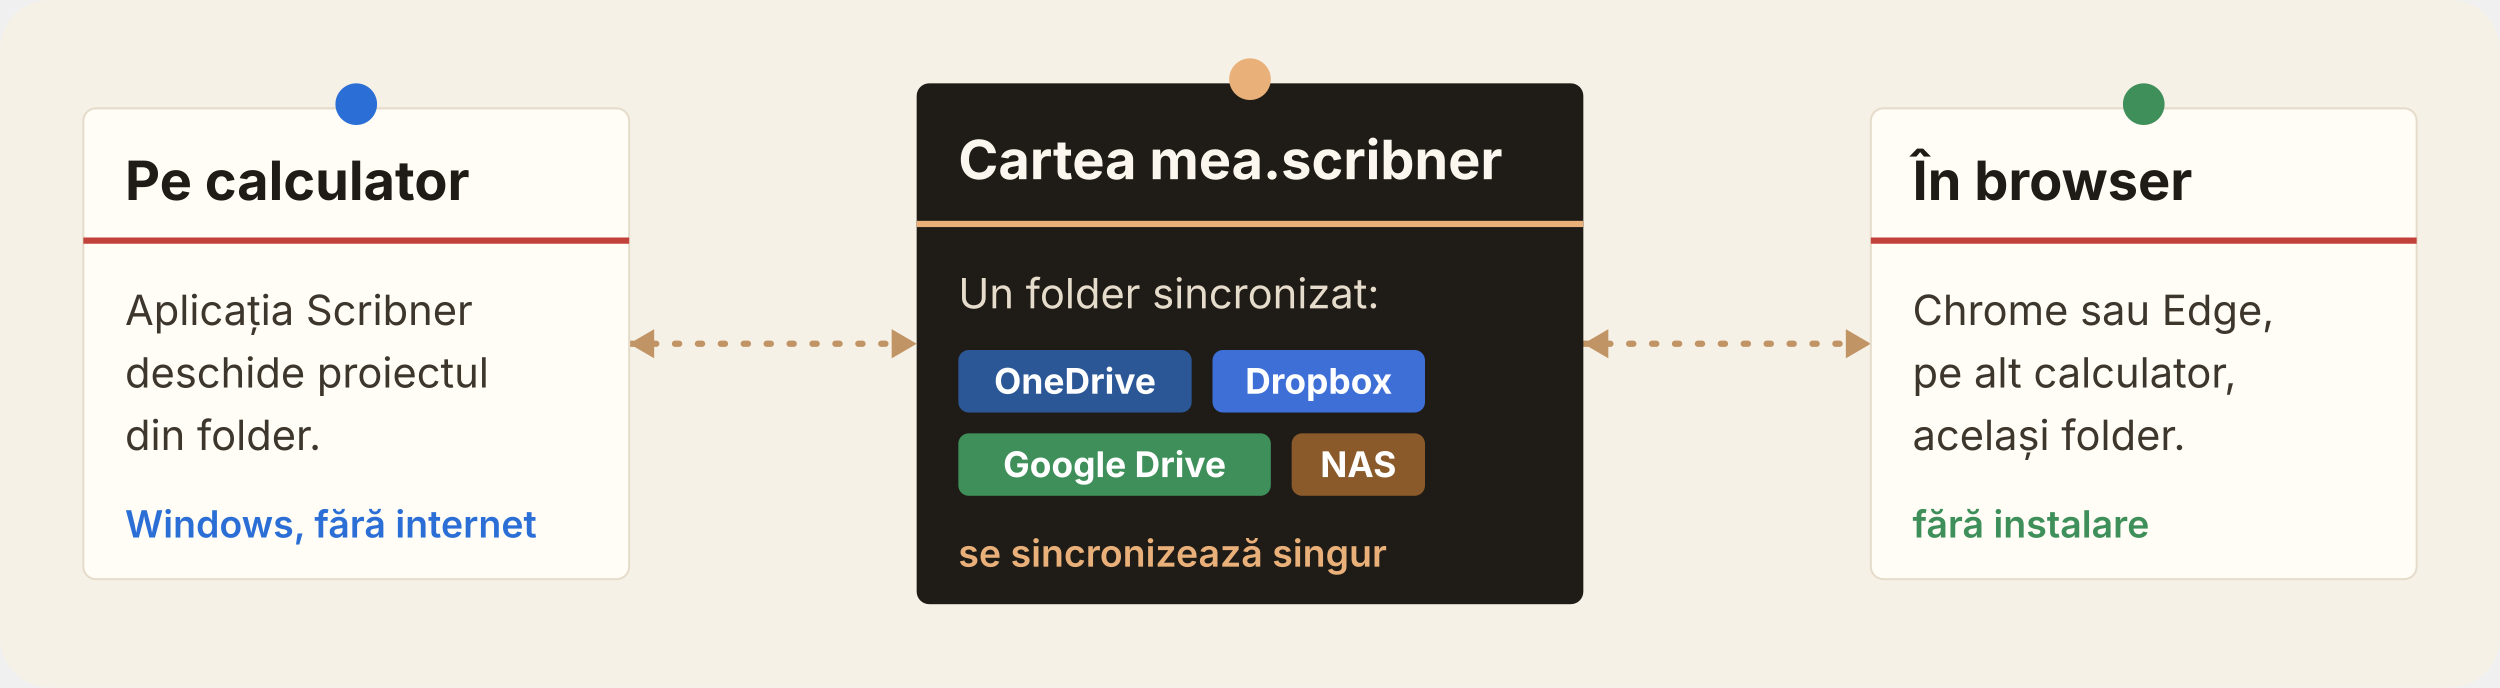
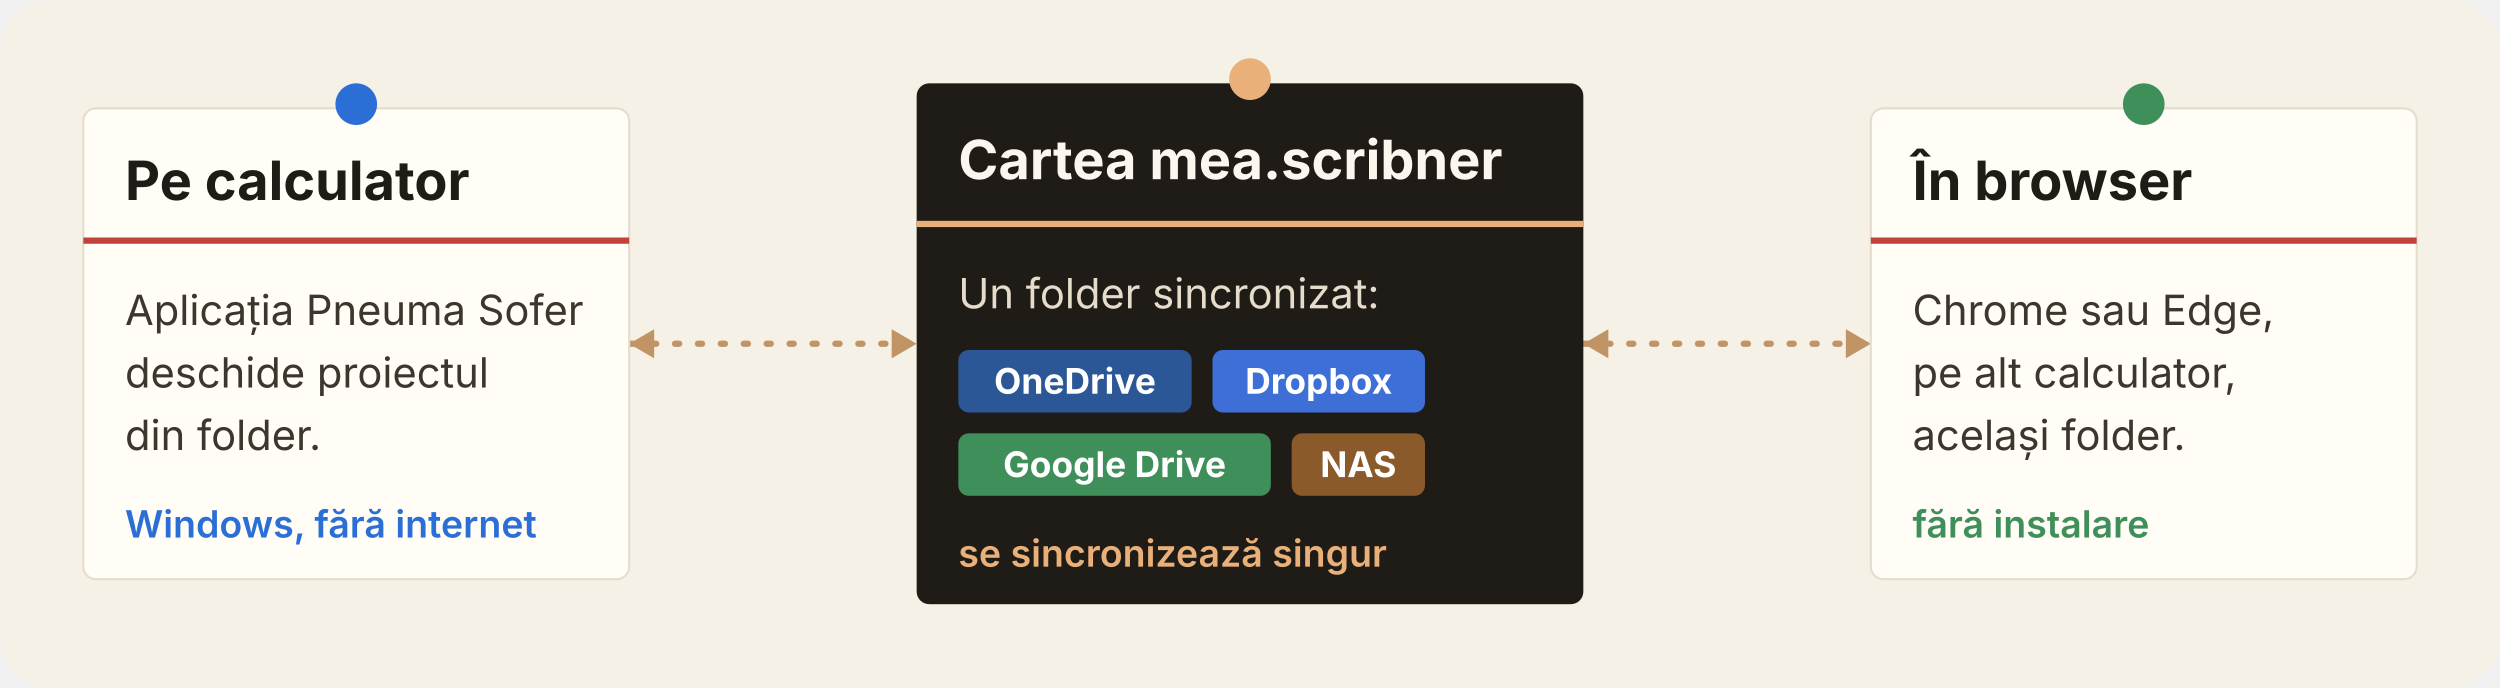
<svg xmlns="http://www.w3.org/2000/svg" width="1200" height="330" viewBox="0 0 1200 330" role="img" aria-labelledby="t d">
  <rect width="1200" height="330" rx="24" fill="#f6f1e6" />
  <g font-family="-apple-system, BlinkMacSystemFont, 'Segoe UI', sans-serif">
    <g fill="none" stroke="#c19466" stroke-width="3" stroke-dasharray="2 9" stroke-linecap="round">
      <path d="M302 165 H440" />
      <path d="M760 165 H898" />
    </g>
    <g fill="#c19466">
      <path d="M440 165 l-12 -7 v14 z" />
      <path d="M302 165 l12 -7 v14 z" />
      <path d="M898 165 l-12 -7 v14 z" />
      <path d="M760 165 l12 -7 v14 z" />
    </g>
    <g transform="translate(40 52)">
      <rect width="262" height="226" rx="6" fill="#fffdf6" stroke="#e5dccb" />
      <rect y="62" width="262" height="3" fill="#c2413a" />
      <circle cx="131" cy="-2" r="10" fill="#2b6fd6" />
      <text x="20" y="44" font-size="26" font-weight="700" fill="#1f1b16">Pe calculator</text>
-       <text x="20" y="104" font-size="20" fill="#3d362d">Aplicația Scribner</text>
+       <text x="20" y="104" font-size="20" fill="#3d362d">Aplicația Pneuma Sofer</text>
      <text x="20" y="134" font-size="20" fill="#3d362d">deschide proiectul</text>
      <text x="20" y="164" font-size="20" fill="#3d362d">din folder.</text>
      <text x="20" y="206" font-size="18" fill="#2b6fd6" font-weight="600">Windows, fără internet</text>
    </g>
    <g transform="translate(440 40)">
      <rect width="320" height="250" rx="6" fill="#1f1b16" />
      <rect y="66" width="320" height="3" fill="#e9b07a" />
      <circle cx="160" cy="-2" r="10" fill="#e9b07a" />
      <text x="20" y="46" font-size="26" font-weight="700" fill="#fbf7ef">Cartea mea.scribner</text>
      <text x="20" y="108" font-size="20" fill="#e6dccb">Un folder sincronizat:</text>
      <g font-size="17" font-weight="700" fill="#fff">
        <rect x="20" y="128" width="112" height="30" rx="5" fill="#2b5797" />
        <text x="76" y="149" text-anchor="middle">OneDrive</text>
        <rect x="142" y="128" width="102" height="30" rx="5" fill="#3d6fd6" />
        <text x="193" y="149" text-anchor="middle">Dropbox</text>
        <rect x="20" y="168" width="150" height="30" rx="5" fill="#3f8f5a" />
        <text x="95" y="189" text-anchor="middle">Google Drive</text>
        <rect x="180" y="168" width="64" height="30" rx="5" fill="#8a5a2b" />
        <text x="212" y="189" text-anchor="middle">NAS</text>
      </g>
      <text x="20" y="232" font-size="18" fill="#e9b07a" font-weight="600">se sincronizează singur</text>
    </g>
    <g transform="translate(898 52)">
      <rect width="262" height="226" rx="6" fill="#fffdf6" stroke="#e5dccb" />
      <rect y="62" width="262" height="3" fill="#c2413a" />
      <circle cx="131" cy="-2" r="10" fill="#3f8f5a" />
      <text x="20" y="44" font-size="26" font-weight="700" fill="#1f1b16">În browser</text>
      <text x="20" y="104" font-size="20" fill="#3d362d">Chrome sau Edge,</text>
      <text x="20" y="134" font-size="20" fill="#3d362d">pe alt calculator,</text>
      <text x="20" y="164" font-size="20" fill="#3d362d">același folder.</text>
      <text x="20" y="206" font-size="18" fill="#3f8f5a" font-weight="600">fără instalare</text>
    </g>
  </g>
</svg>
